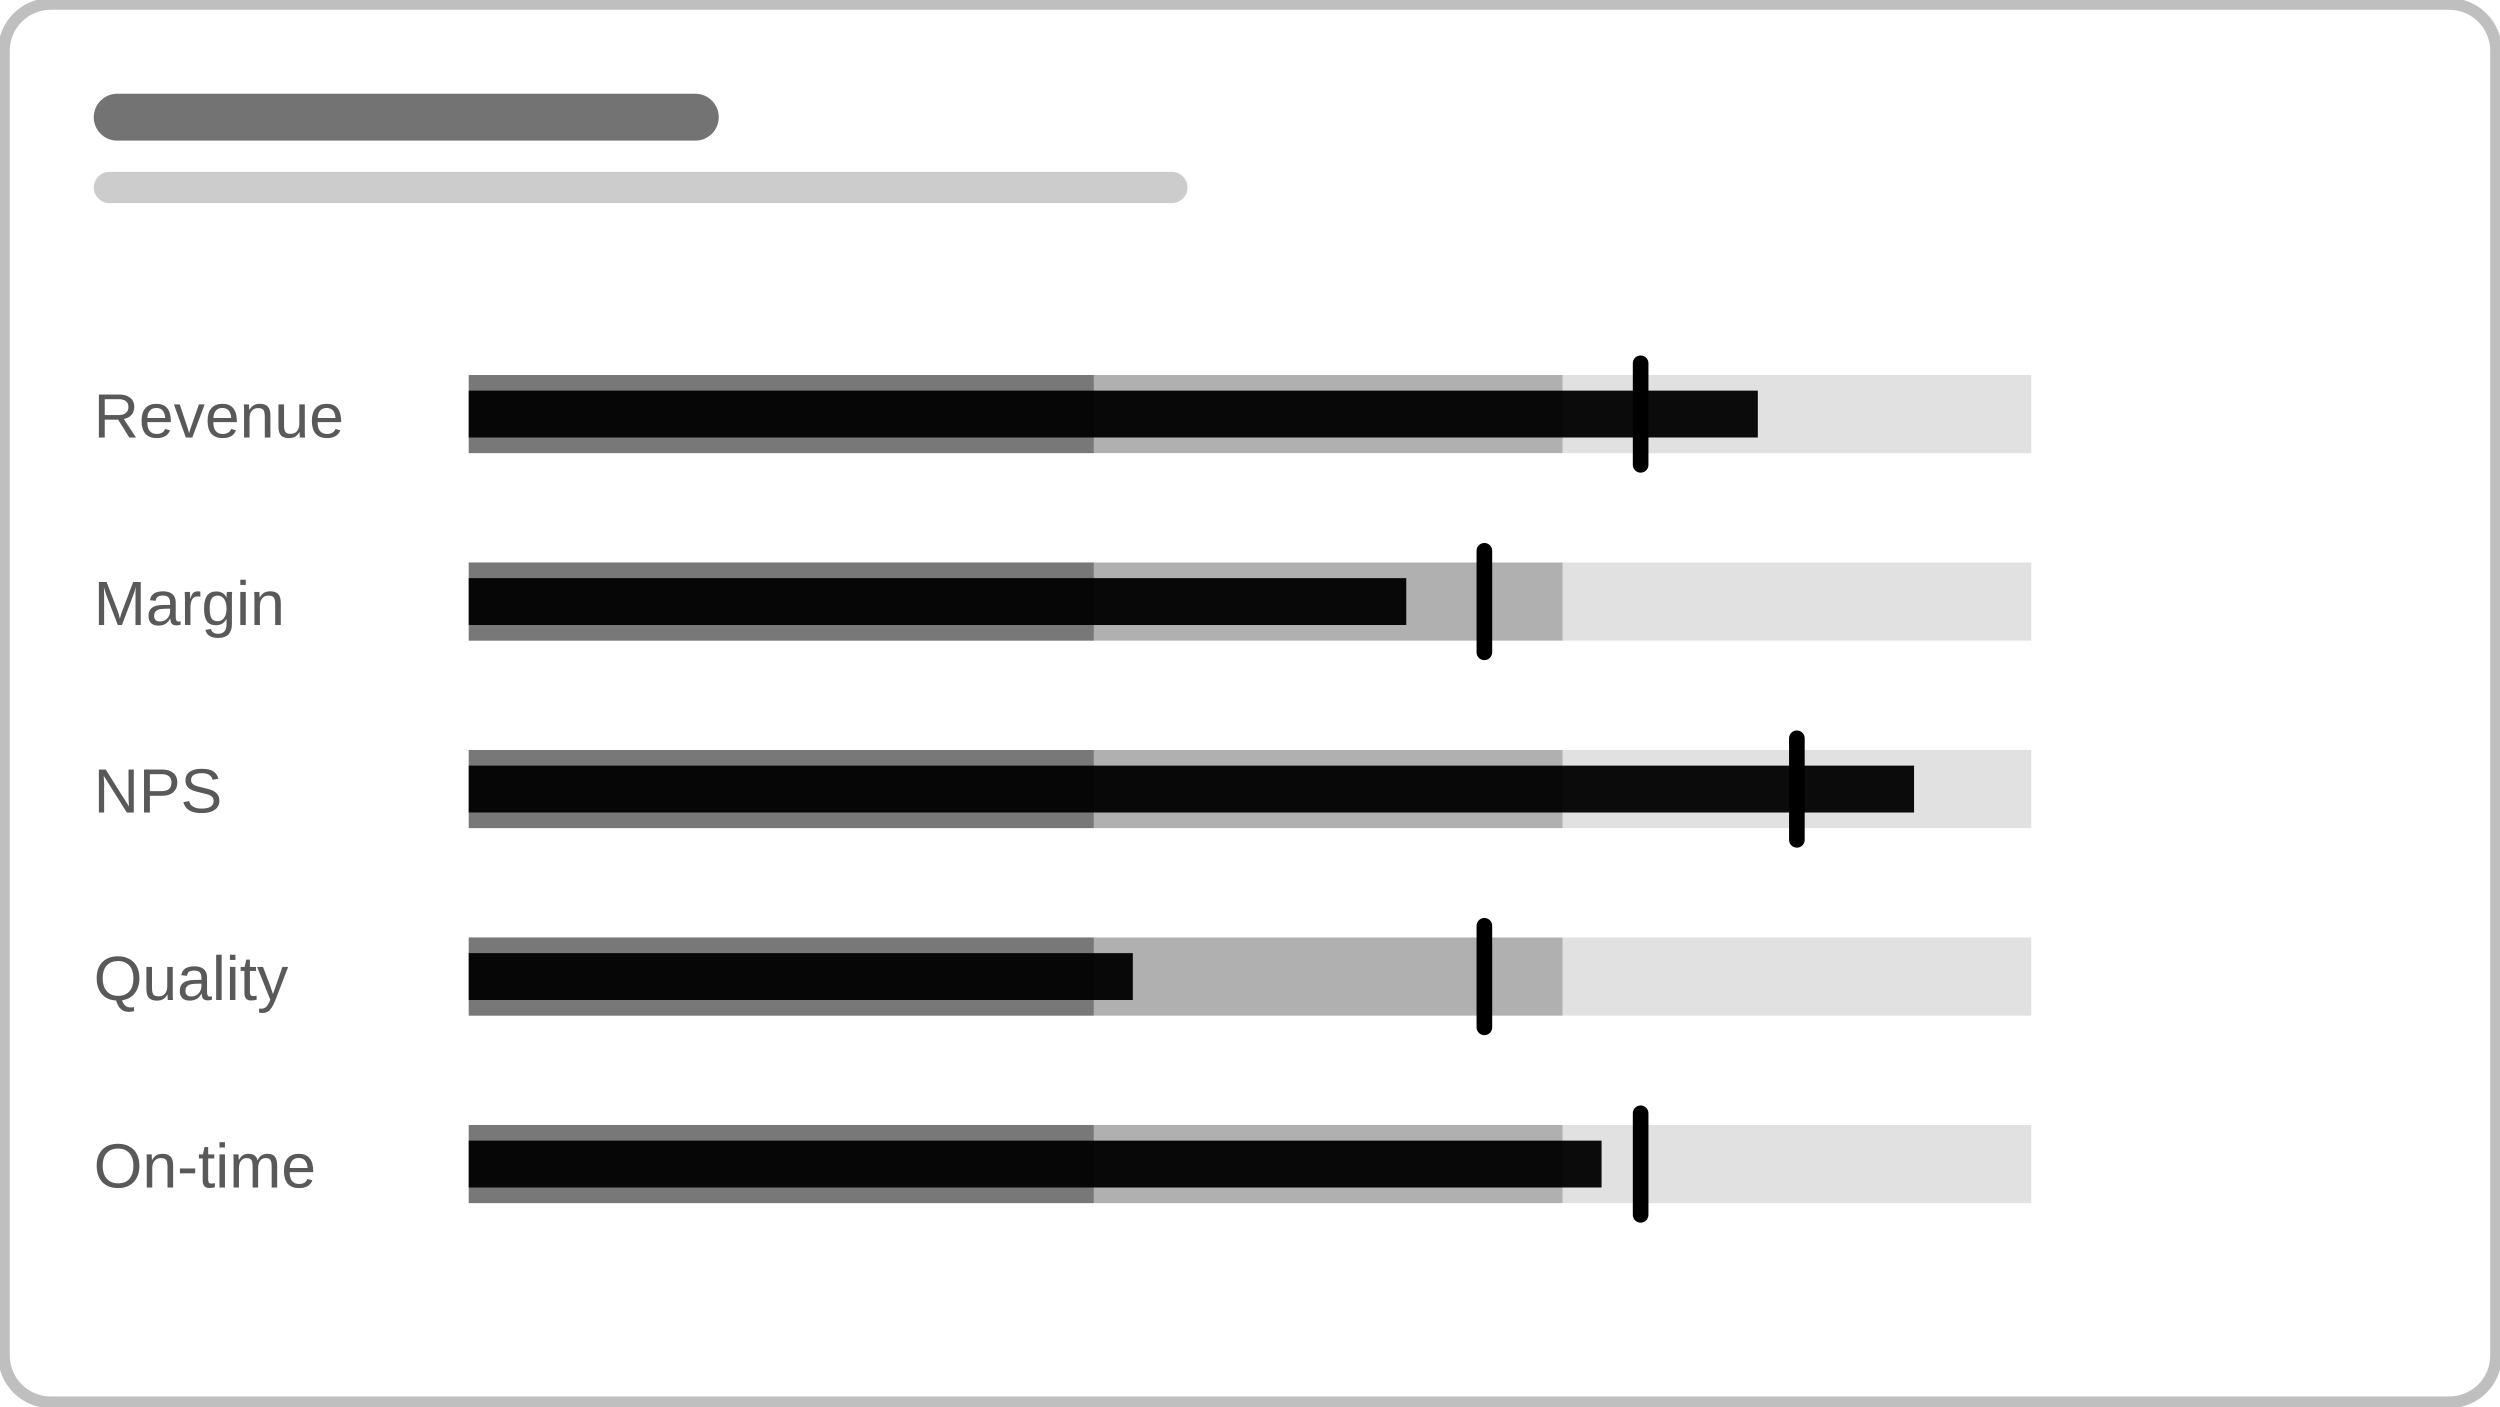
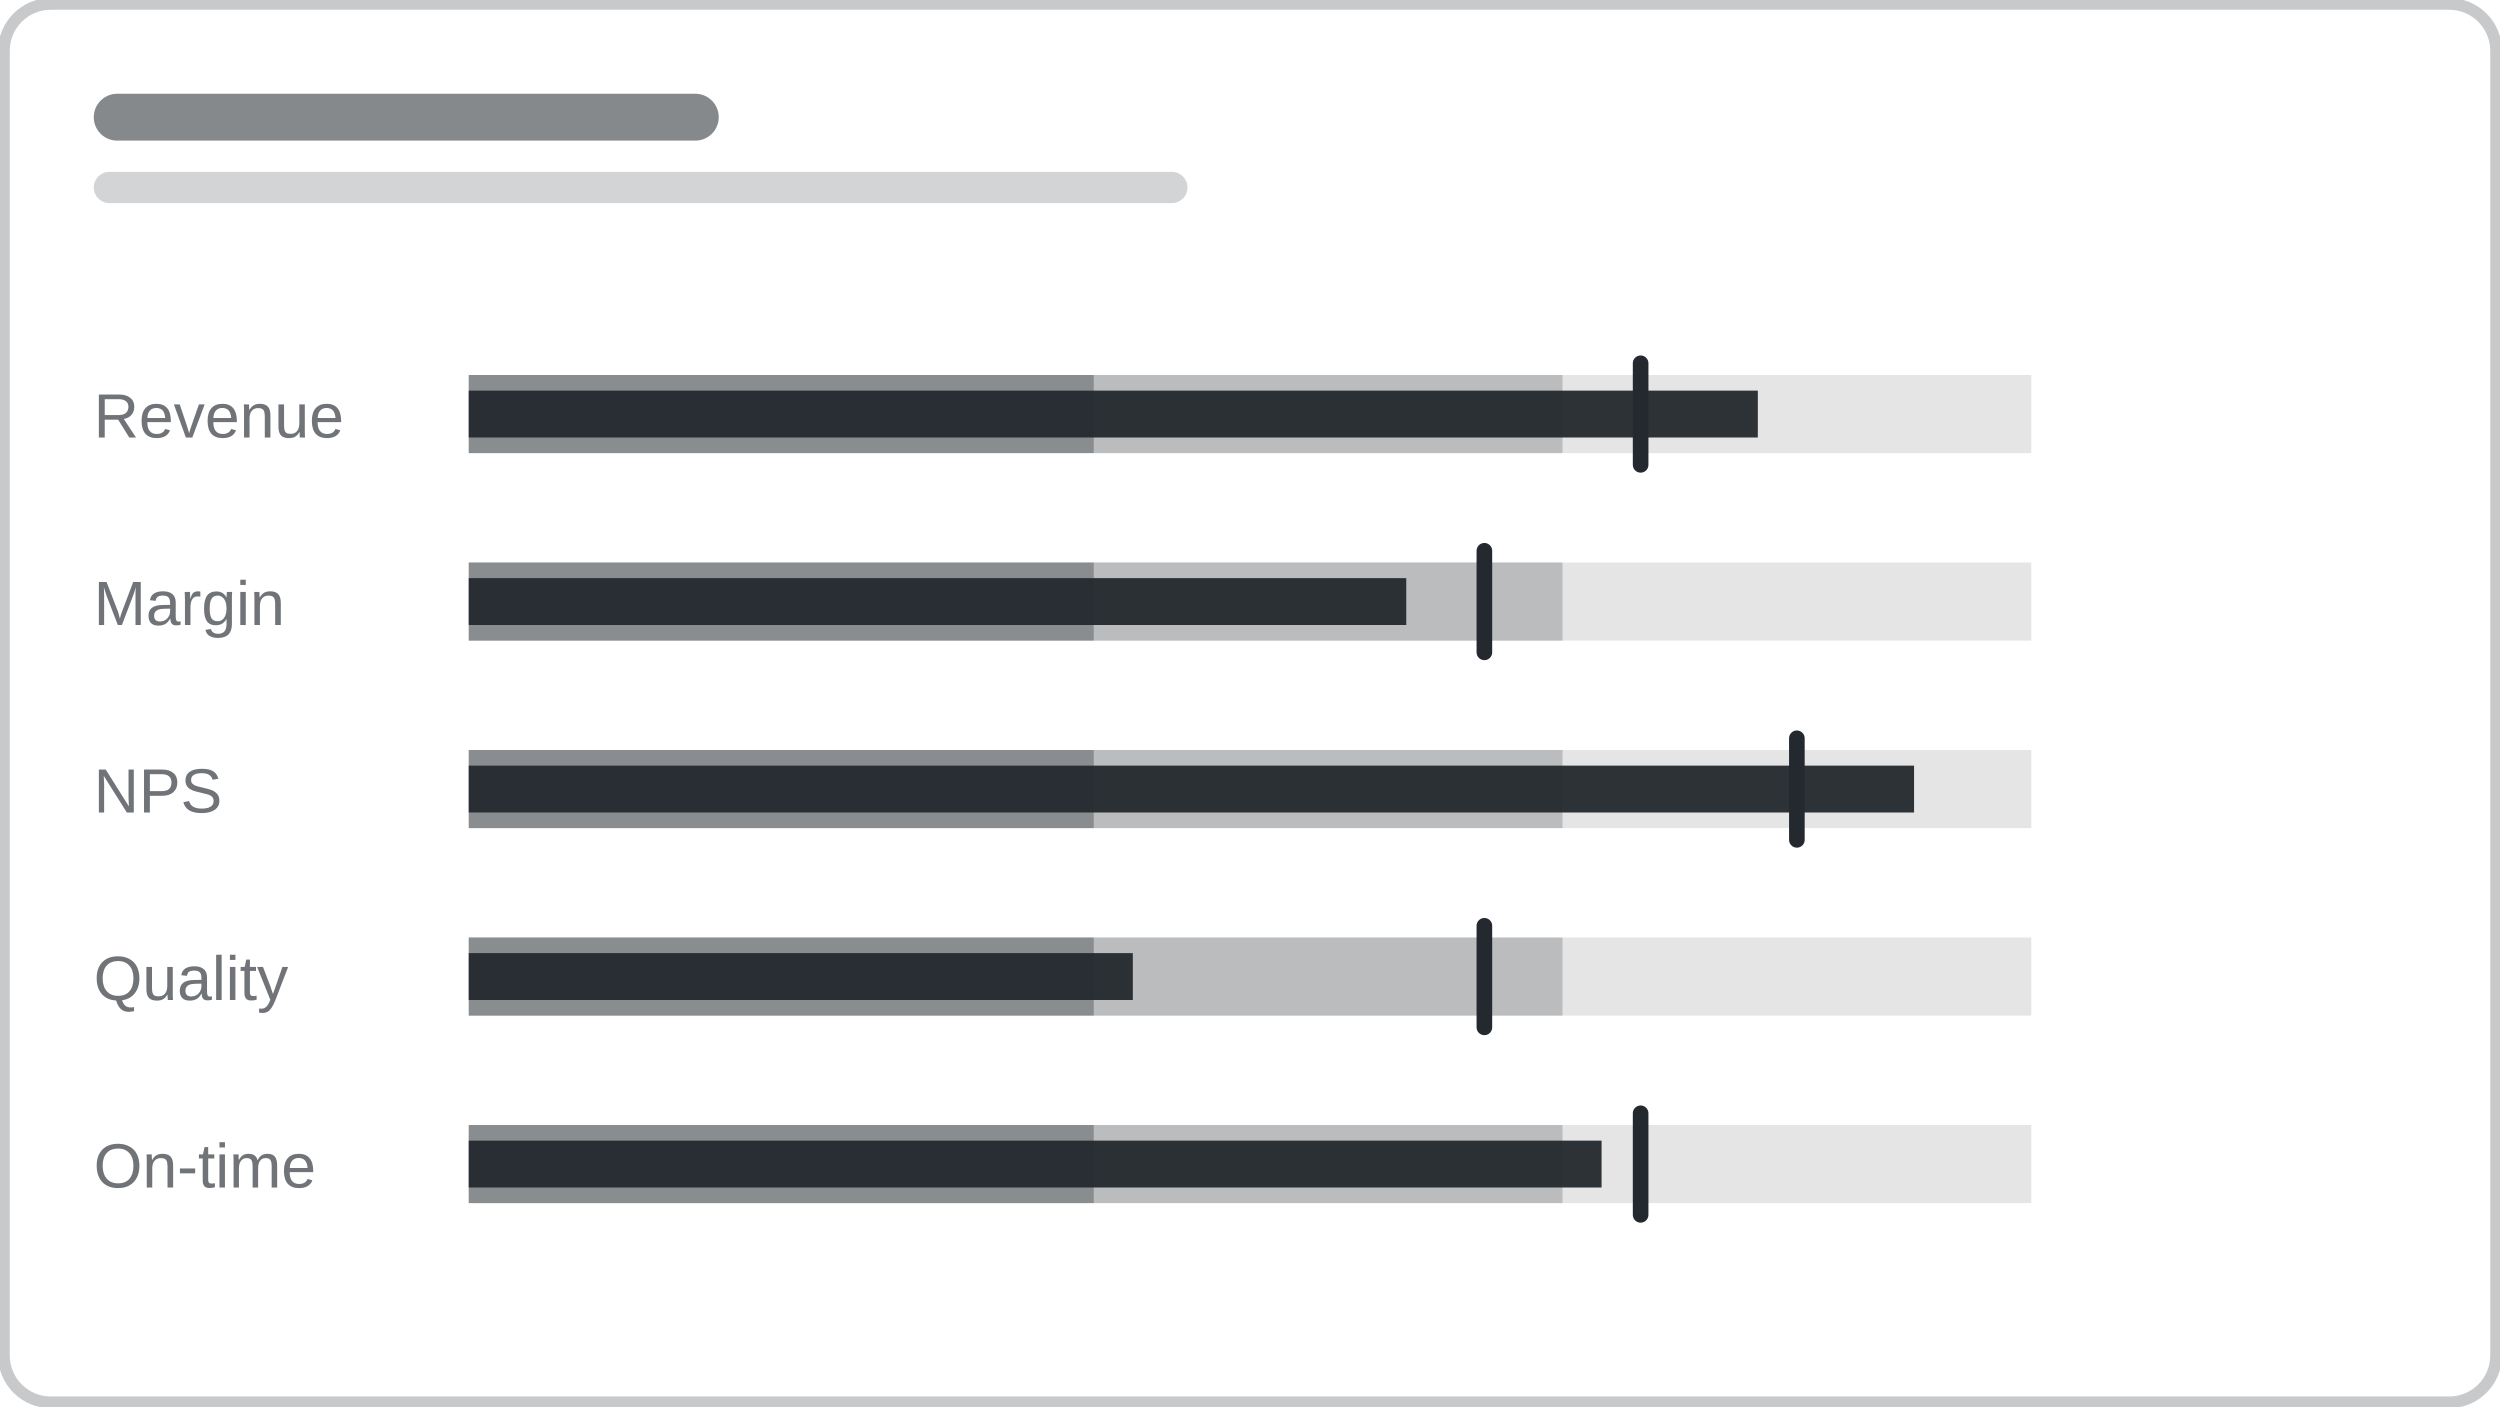
<svg xmlns="http://www.w3.org/2000/svg" viewBox="0 0 320 180" width="320" height="180" fill="none" stroke="currentColor" stroke-width="1.5" stroke-linecap="round" stroke-linejoin="round">
+   <style id="preview-theme">
+   svg { color: #24292f; background: #ffffff; }
+   @media (prefers-color-scheme: dark) {
+     svg { color: #e6edf3; background: #0d1117; }
+   }
+ </style>
  <rect x="0.5" y="0.5" width="319" height="179" rx="6" stroke-opacity="0.25" />
  <rect x="12" y="12" width="80" height="6" rx="3" fill="currentColor" stroke="none" fill-opacity="0.55" />
  <rect x="12" y="22" width="140" height="4" rx="2" fill="currentColor" stroke="none" fill-opacity="0.2" />
  <g font-family="system-ui,Segoe UI,Arial" font-size="8" fill="currentColor" fill-opacity="0.65" stroke="none">
    <text x="12" y="56">Revenue</text>
    <text x="12" y="80">Margin</text>
    <text x="12" y="104">NPS</text>
    <text x="12" y="128">Quality</text>
    <text x="12" y="152">On-time</text>
  </g>
  <rect x="60" y="48" width="200" height="10" fill="currentColor" fill-opacity="0.12" stroke="none" />
  <rect x="60" y="48" width="140" height="10" fill="currentColor" fill-opacity="0.22" stroke="none" />
  <rect x="60" y="48" width="80" height="10" fill="currentColor" fill-opacity="0.32" stroke="none" />
  <rect x="60" y="50" width="165" height="6" fill="currentColor" fill-opacity="0.95" stroke="none" />
  <line x1="210" y1="46.5" x2="210" y2="59.5" stroke="currentColor" stroke-width="2" />
  <rect x="60" y="72" width="200" height="10" fill="currentColor" fill-opacity="0.12" stroke="none" />
  <rect x="60" y="72" width="140" height="10" fill="currentColor" fill-opacity="0.22" stroke="none" />
  <rect x="60" y="72" width="80" height="10" fill="currentColor" fill-opacity="0.32" stroke="none" />
  <rect x="60" y="74" width="120" height="6" fill="currentColor" fill-opacity="0.95" stroke="none" />
  <line x1="190" y1="70.5" x2="190" y2="83.5" stroke="currentColor" stroke-width="2" />
  <rect x="60" y="96" width="200" height="10" fill="currentColor" fill-opacity="0.12" stroke="none" />
  <rect x="60" y="96" width="140" height="10" fill="currentColor" fill-opacity="0.22" stroke="none" />
  <rect x="60" y="96" width="80" height="10" fill="currentColor" fill-opacity="0.32" stroke="none" />
  <rect x="60" y="98" width="185" height="6" fill="currentColor" fill-opacity="0.95" stroke="none" />
  <line x1="230" y1="94.5" x2="230" y2="107.5" stroke="currentColor" stroke-width="2" />
  <rect x="60" y="120" width="200" height="10" fill="currentColor" fill-opacity="0.12" stroke="none" />
  <rect x="60" y="120" width="140" height="10" fill="currentColor" fill-opacity="0.22" stroke="none" />
  <rect x="60" y="120" width="80" height="10" fill="currentColor" fill-opacity="0.32" stroke="none" />
  <rect x="60" y="122" width="85" height="6" fill="currentColor" fill-opacity="0.95" stroke="none" />
  <line x1="190" y1="118.5" x2="190" y2="131.5" stroke="currentColor" stroke-width="2" />
  <rect x="60" y="144" width="200" height="10" fill="currentColor" fill-opacity="0.12" stroke="none" />
  <rect x="60" y="144" width="140" height="10" fill="currentColor" fill-opacity="0.22" stroke="none" />
  <rect x="60" y="144" width="80" height="10" fill="currentColor" fill-opacity="0.32" stroke="none" />
  <rect x="60" y="146" width="145" height="6" fill="currentColor" fill-opacity="0.95" stroke="none" />
  <line x1="210" y1="142.5" x2="210" y2="155.5" stroke="currentColor" stroke-width="2" />
</svg>
